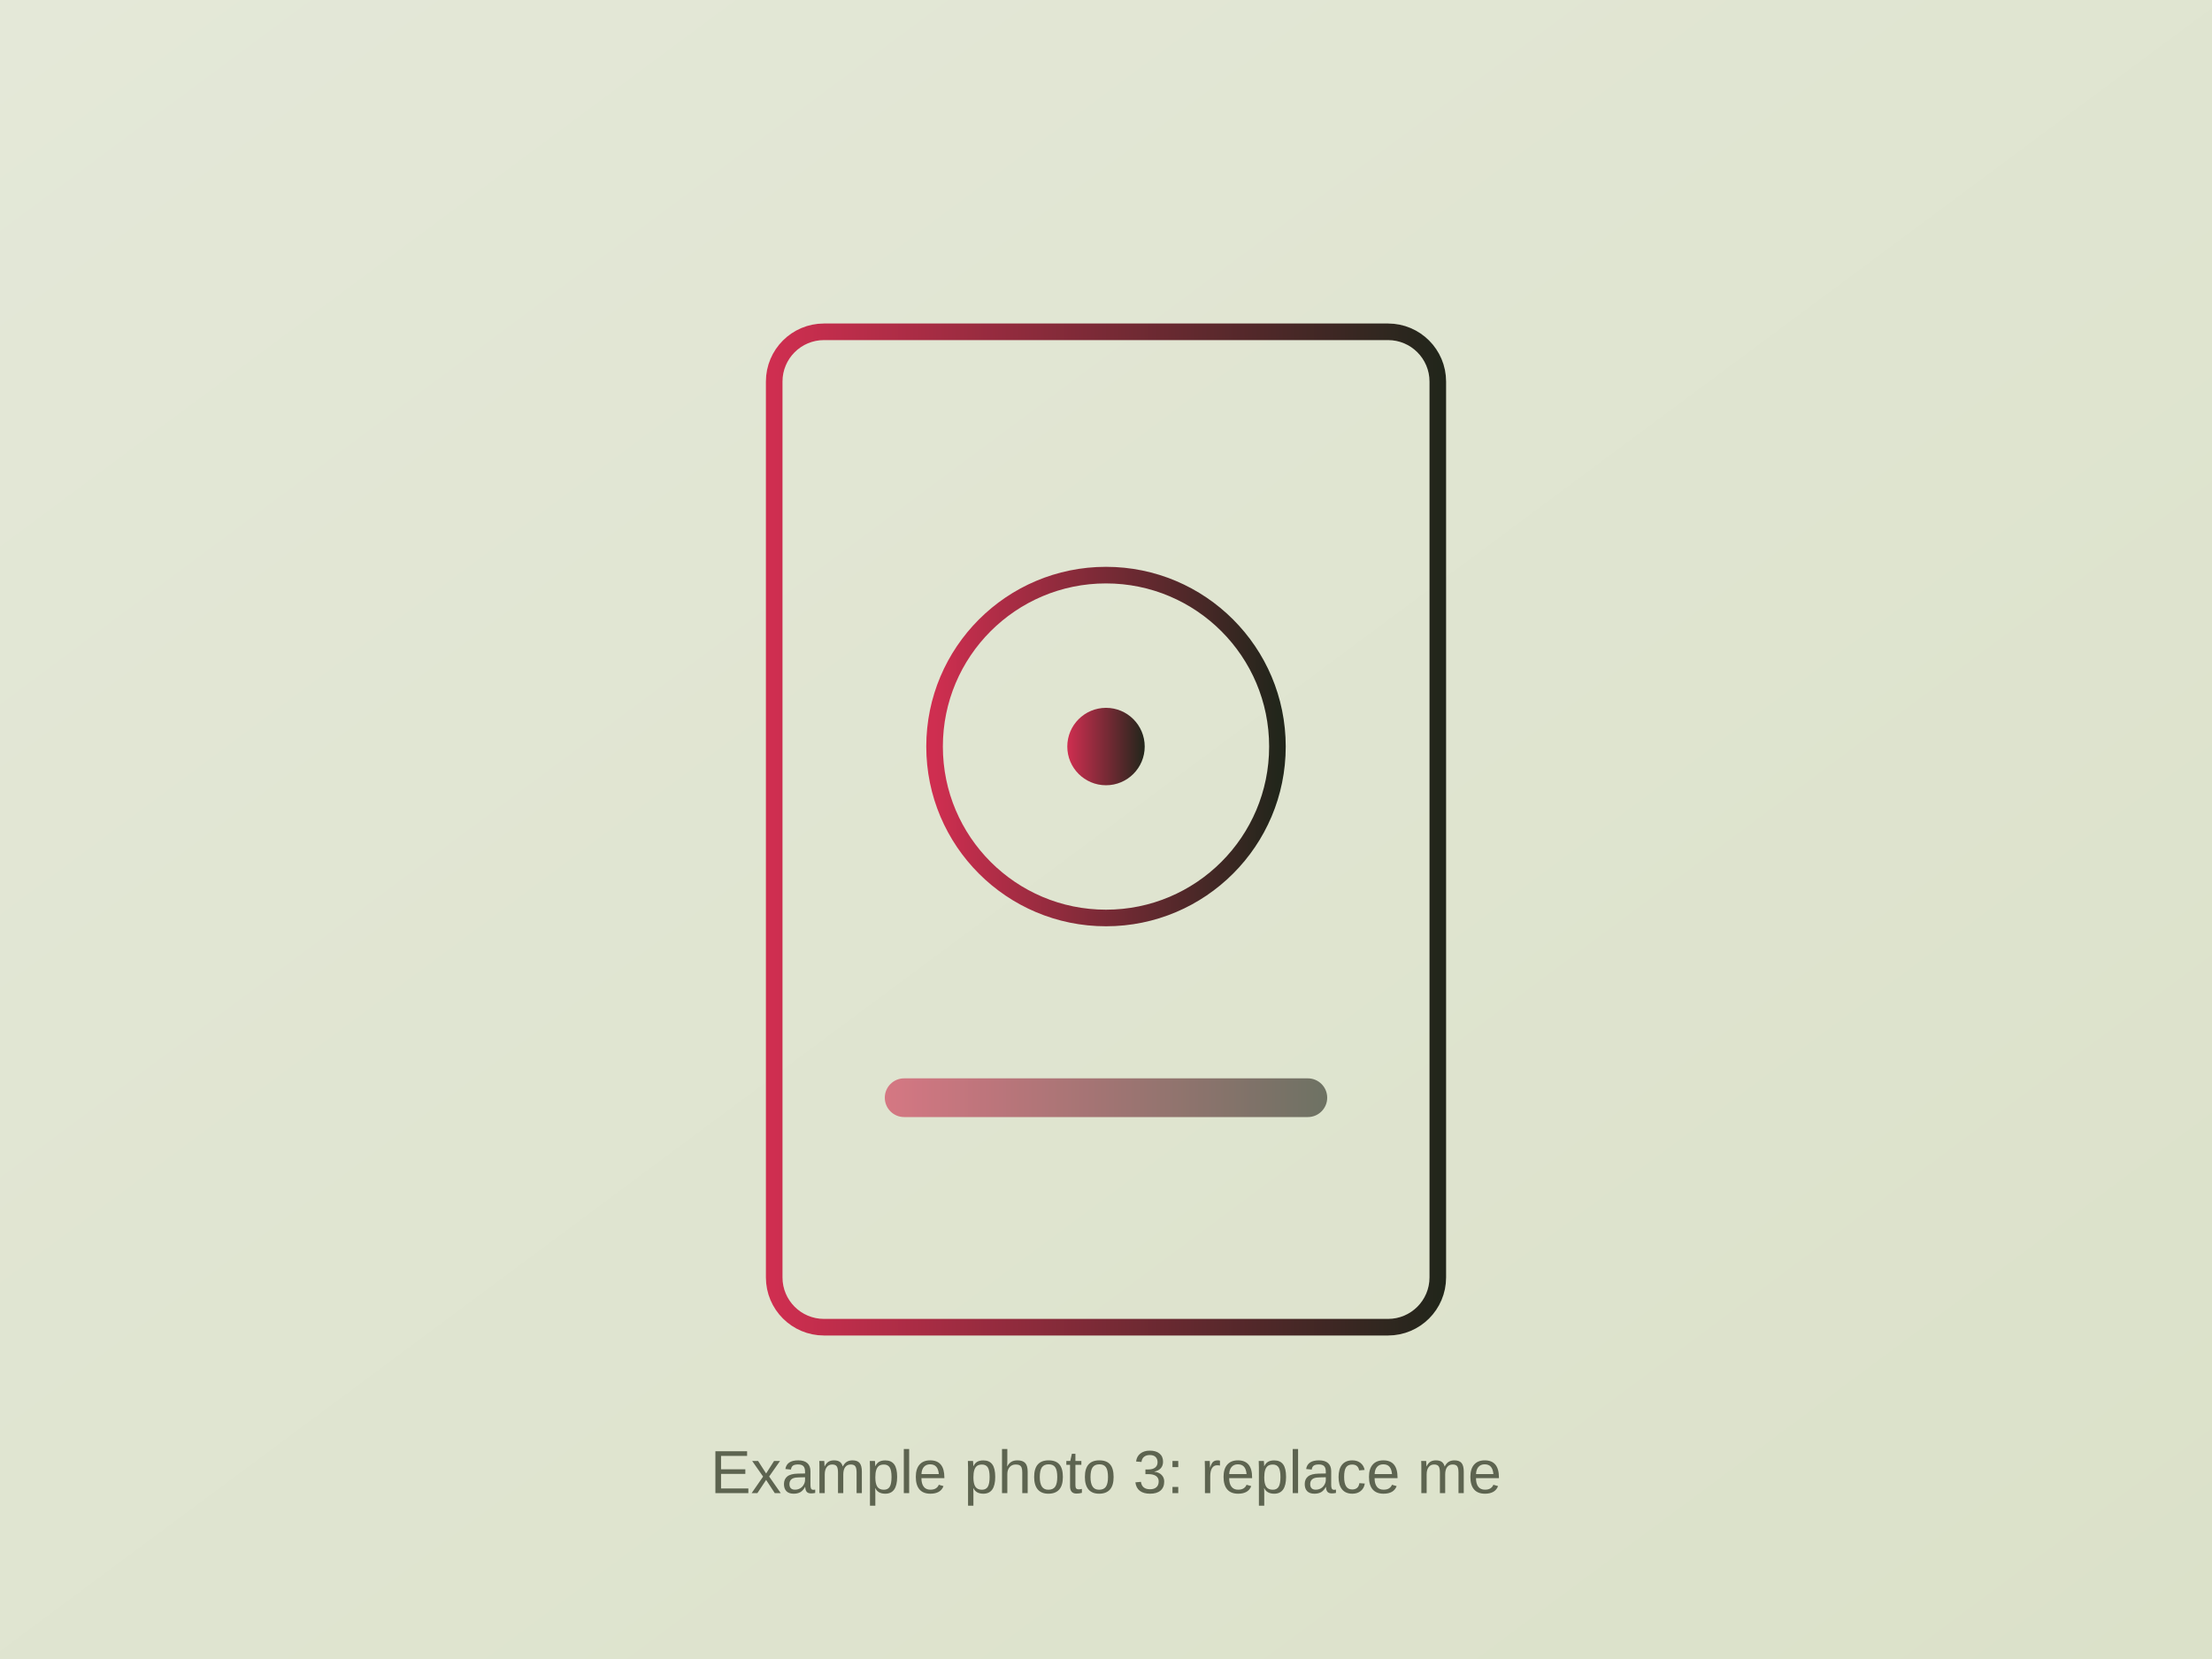
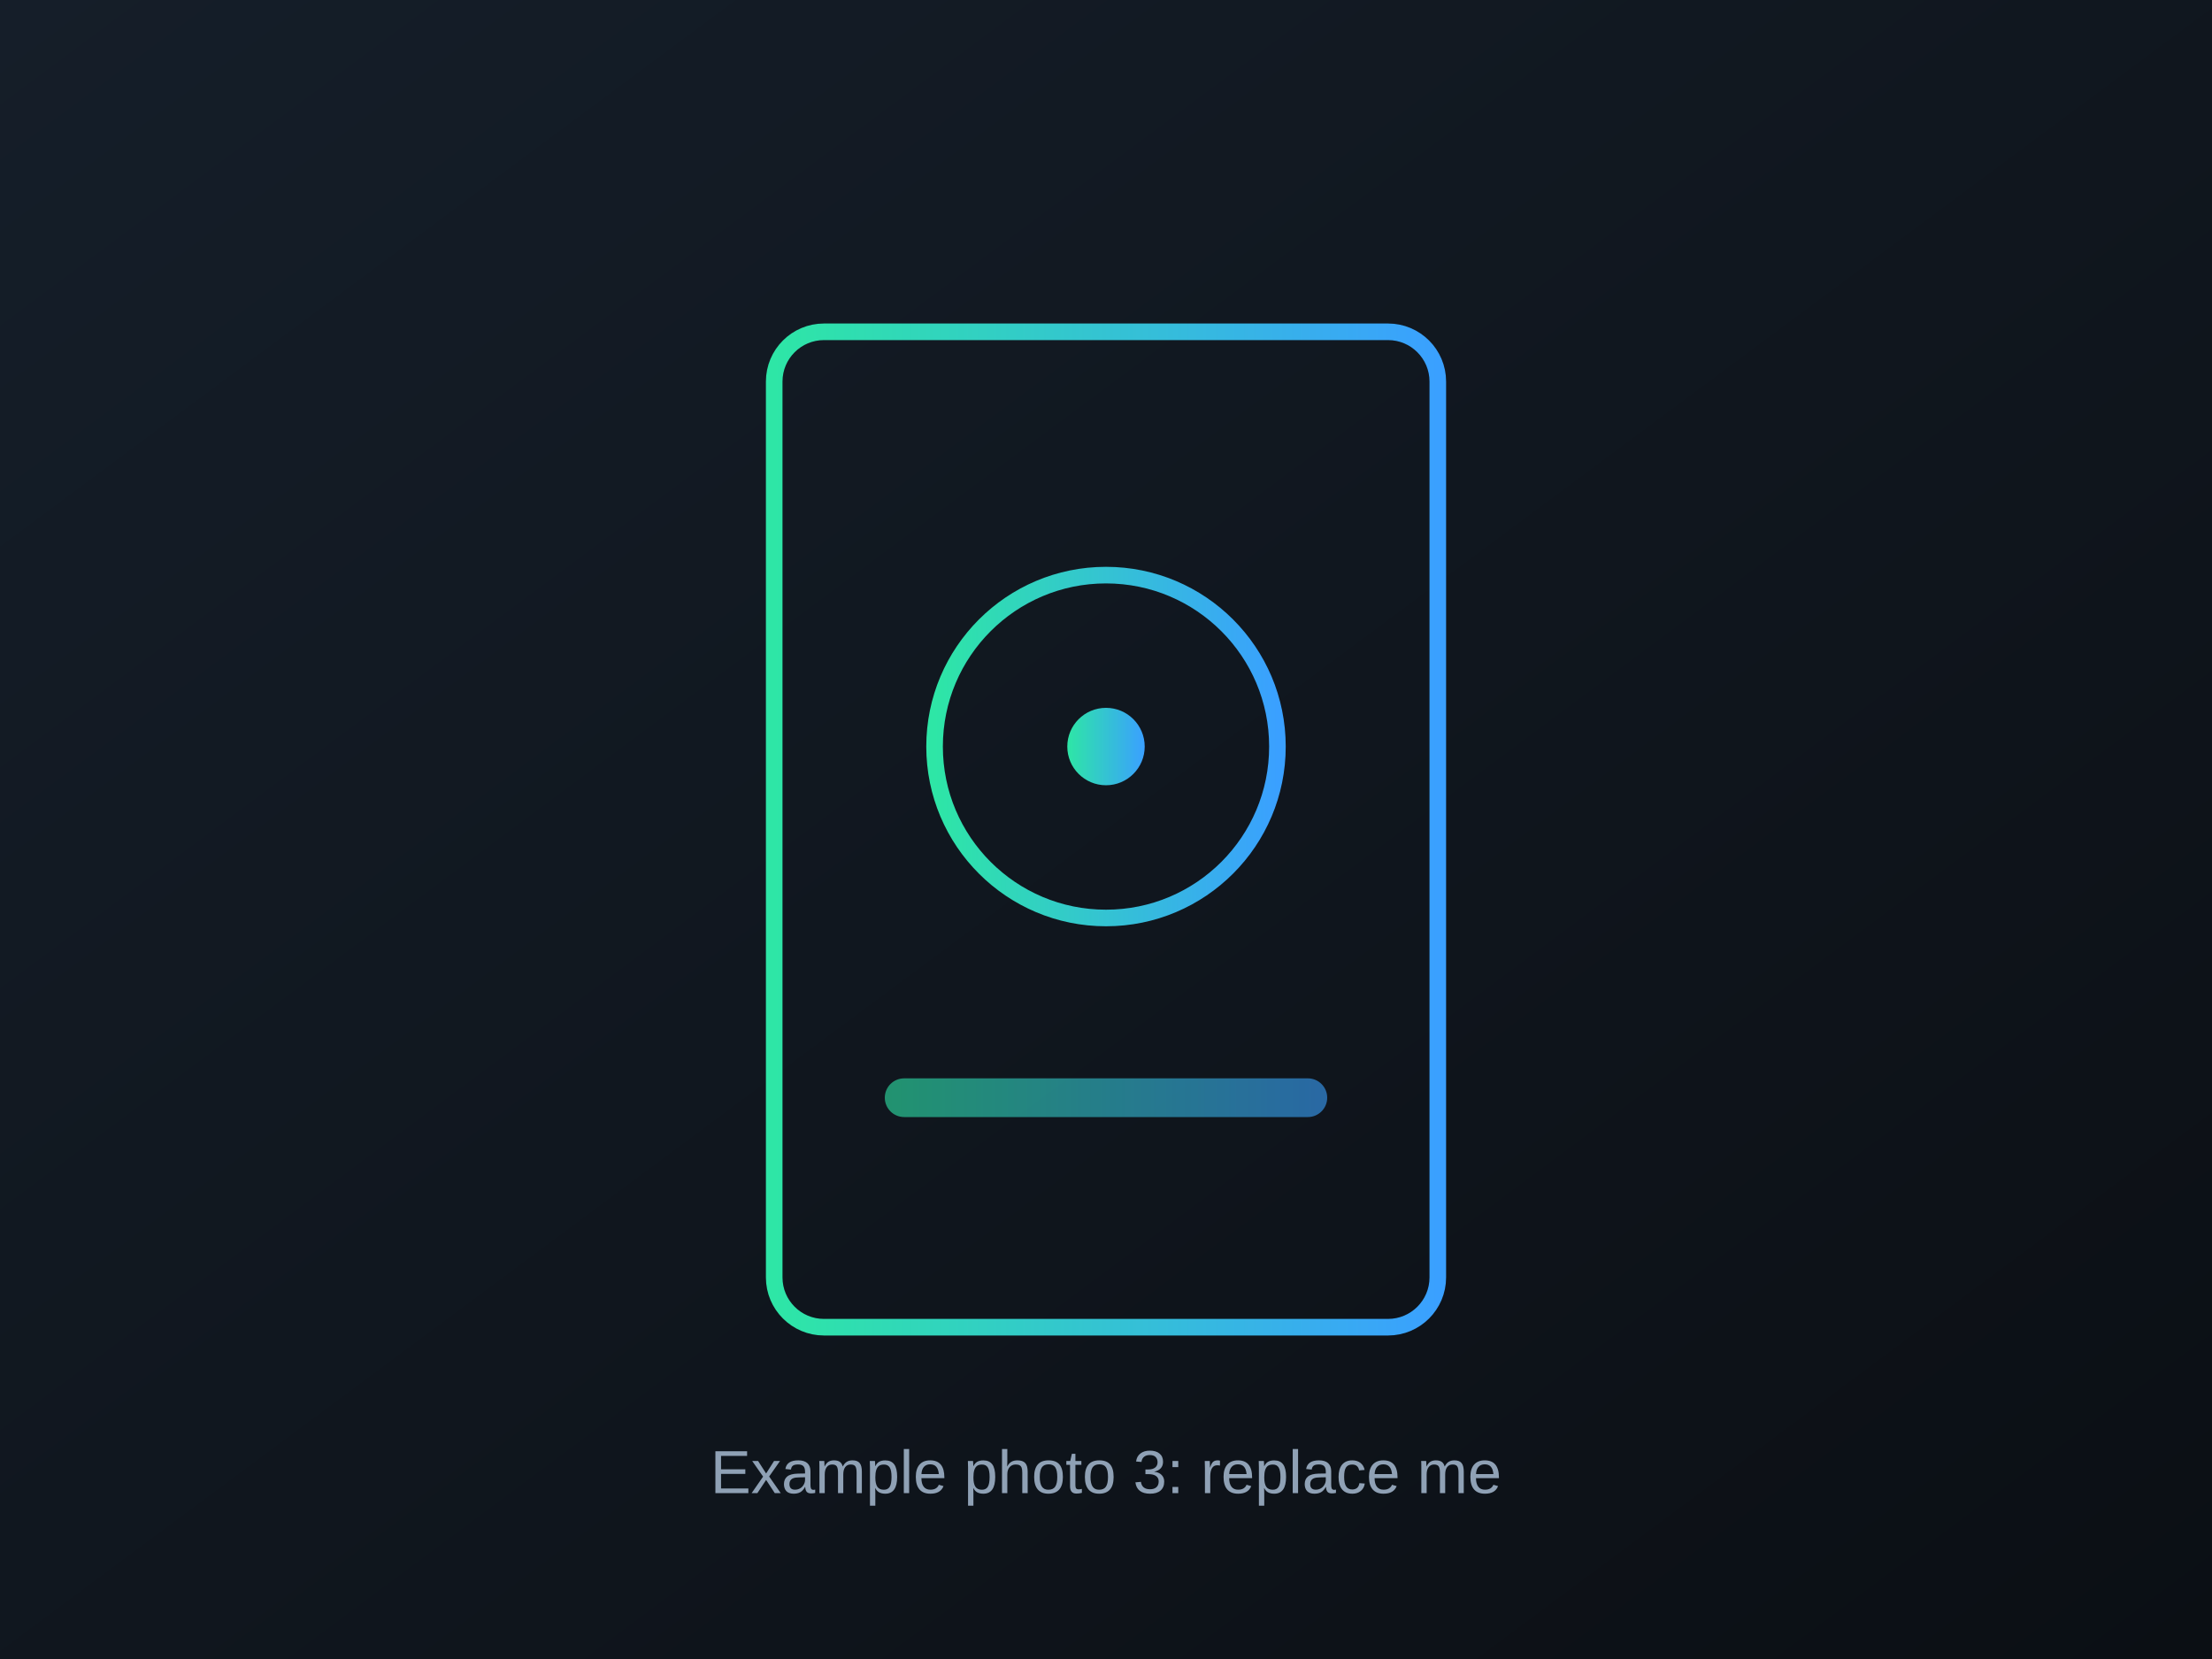
<svg xmlns="http://www.w3.org/2000/svg" width="800" height="600" viewBox="0 0 800 600">
  <defs>
    <linearGradient id="g" x1="0" y1="0" x2="1" y2="1">
-       <stop offset="0" stop-color="#e4e8d8" />
-       <stop offset="1" stop-color="#dbe1c9" />
+       <stop offset="0" stop-color="#151e29" />
+       <stop offset="1" stop-color="#0b0f14" />
    </linearGradient>
    <linearGradient id="a" x1="0" x2="1">
-       <stop offset="0" stop-color="#cf2e50" />
-       <stop offset="1" stop-color="#22261b" />
+       <stop offset="0" stop-color="#2ee6a6" />
+       <stop offset="1" stop-color="#3aa0ff" />
    </linearGradient>
  </defs>
  <rect width="800" height="600" fill="url(#g)" />
  <rect x="280" y="120" width="240" height="360" rx="18" fill="none" stroke="url(#a)" stroke-width="6" />
  <circle cx="400" cy="270" r="62" fill="none" stroke="url(#a)" stroke-width="6" />
  <circle cx="400" cy="270" r="14" fill="url(#a)" />
  <rect x="320" y="390" width="160" height="14" rx="7" fill="url(#a)" opacity=".6" />
-   <text x="400" y="540" text-anchor="middle" font-family="Arial" font-size="22" fill="#5d6450">Example photo 3: replace me</text>
+   <text x="400" y="540" text-anchor="middle" font-family="Arial" font-size="22" fill="#8fa1b5">Example photo 3: replace me</text>
</svg>
